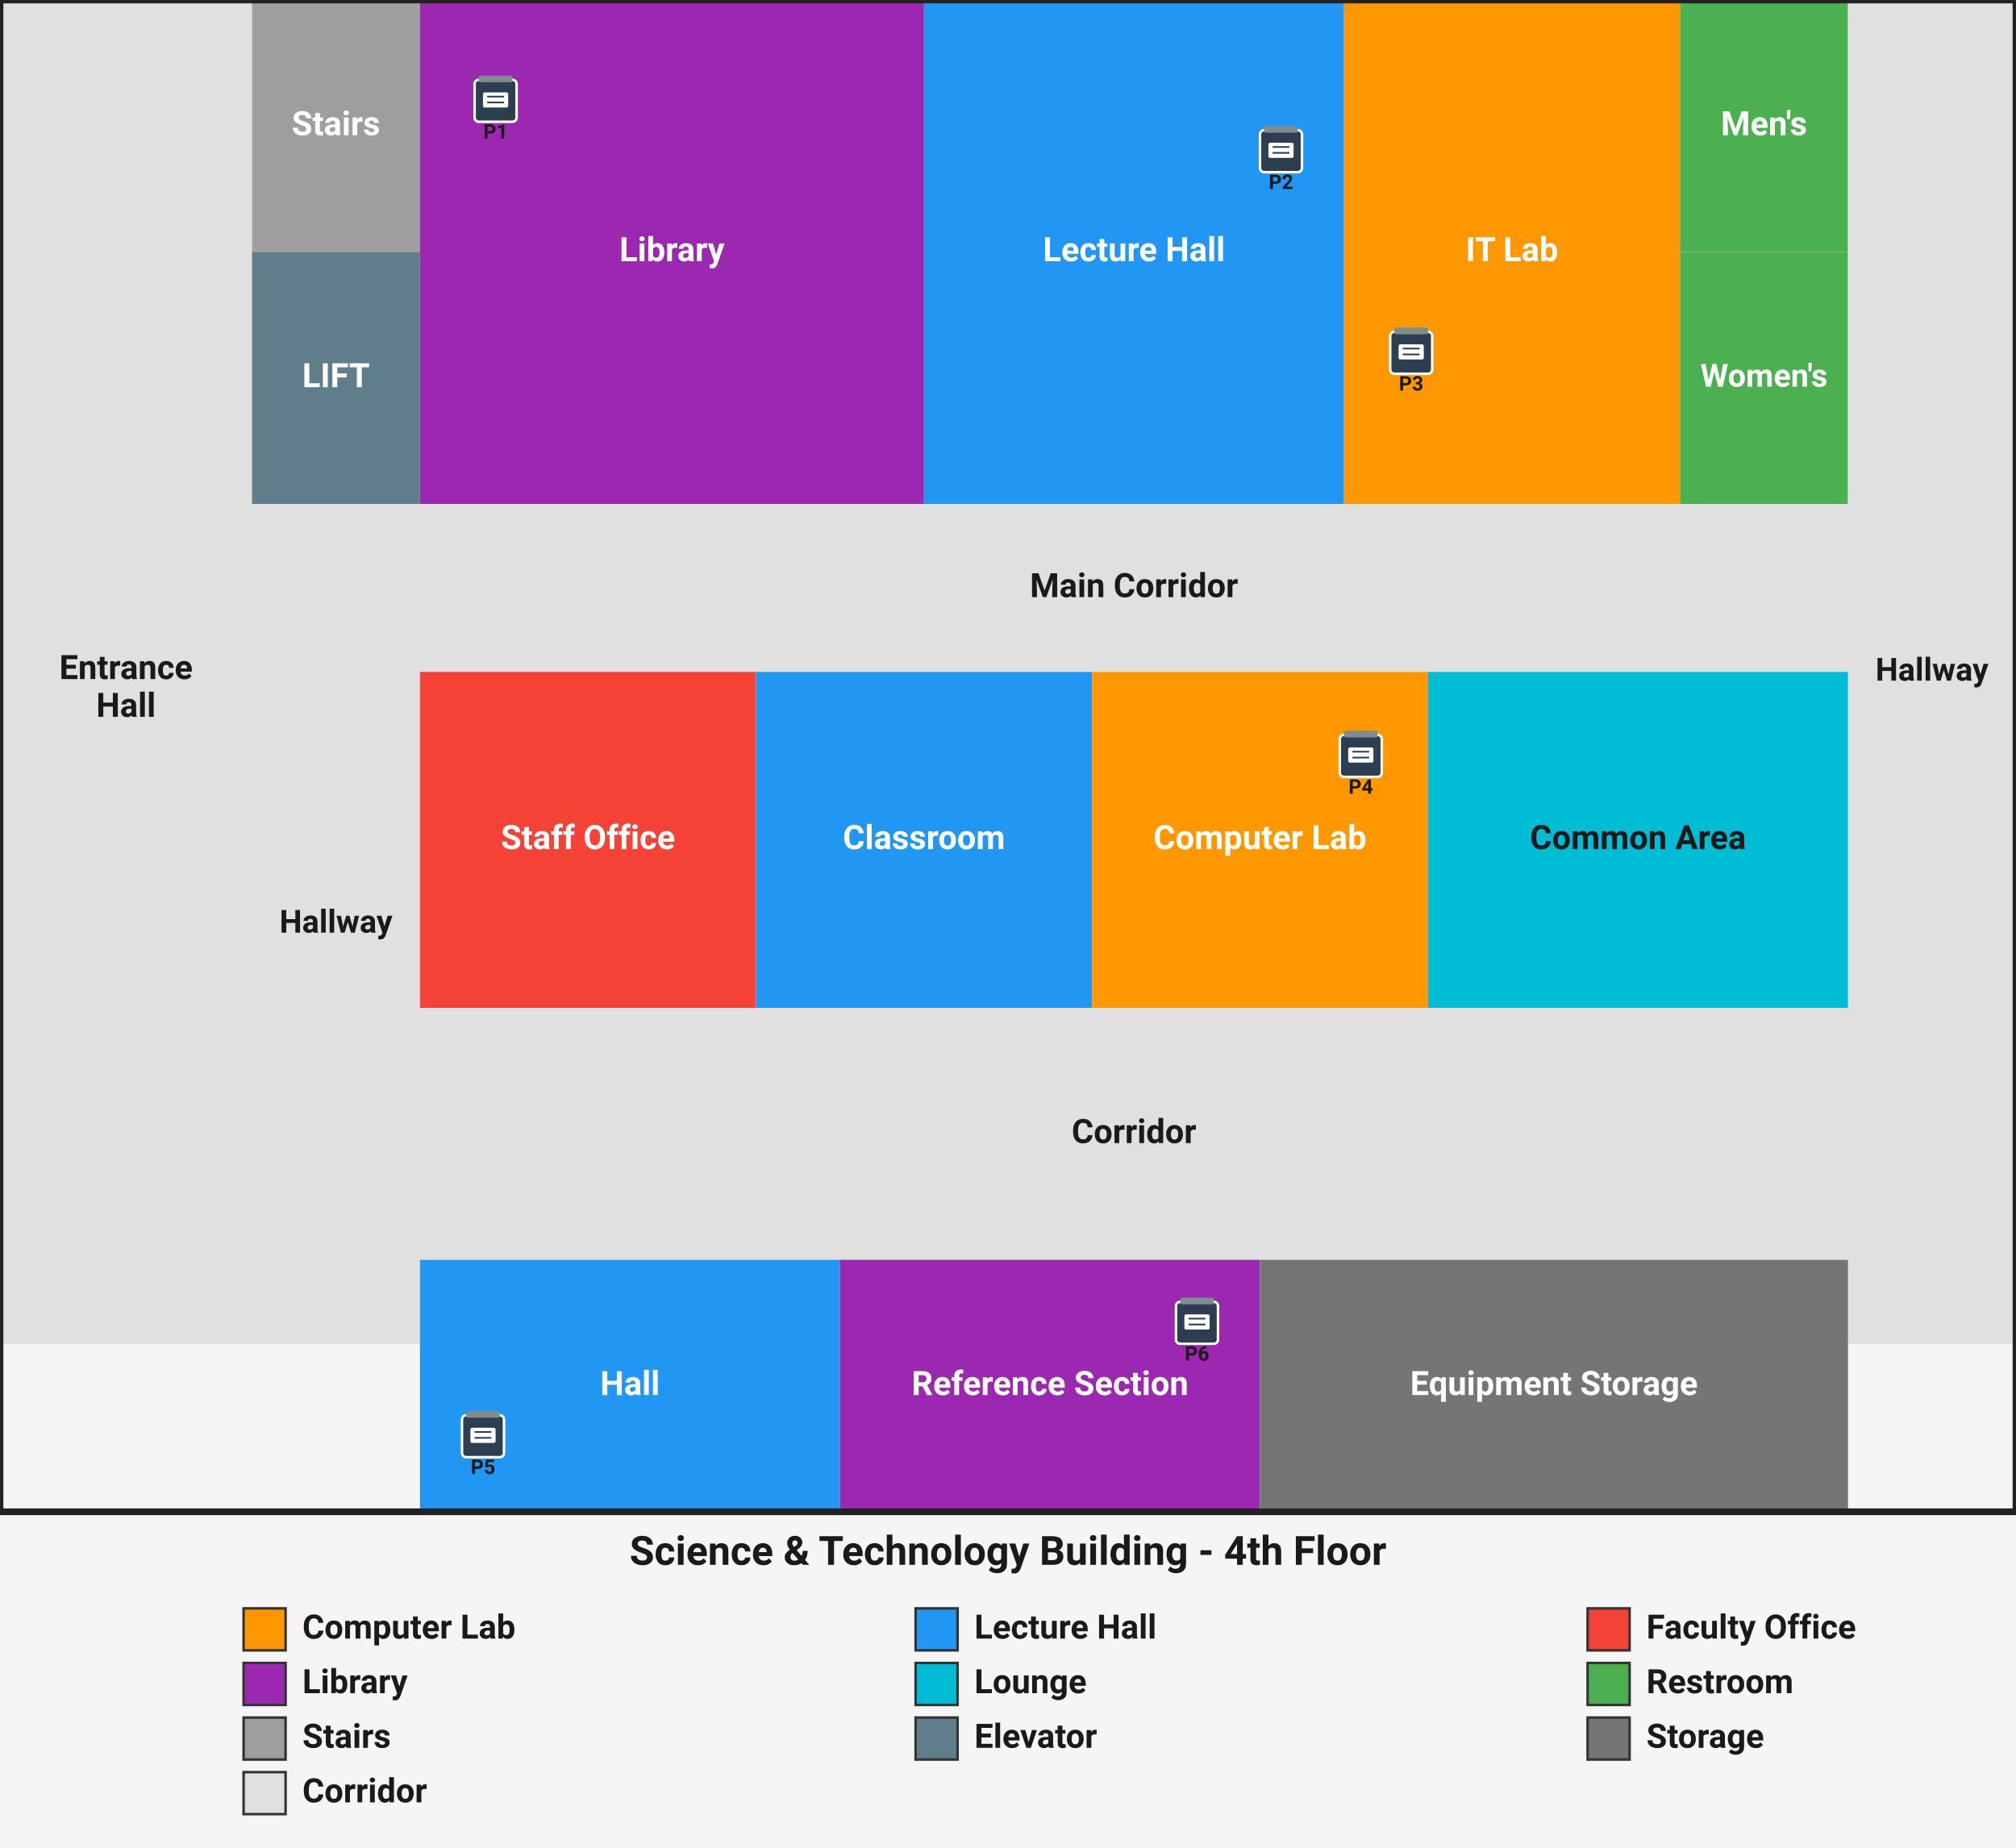
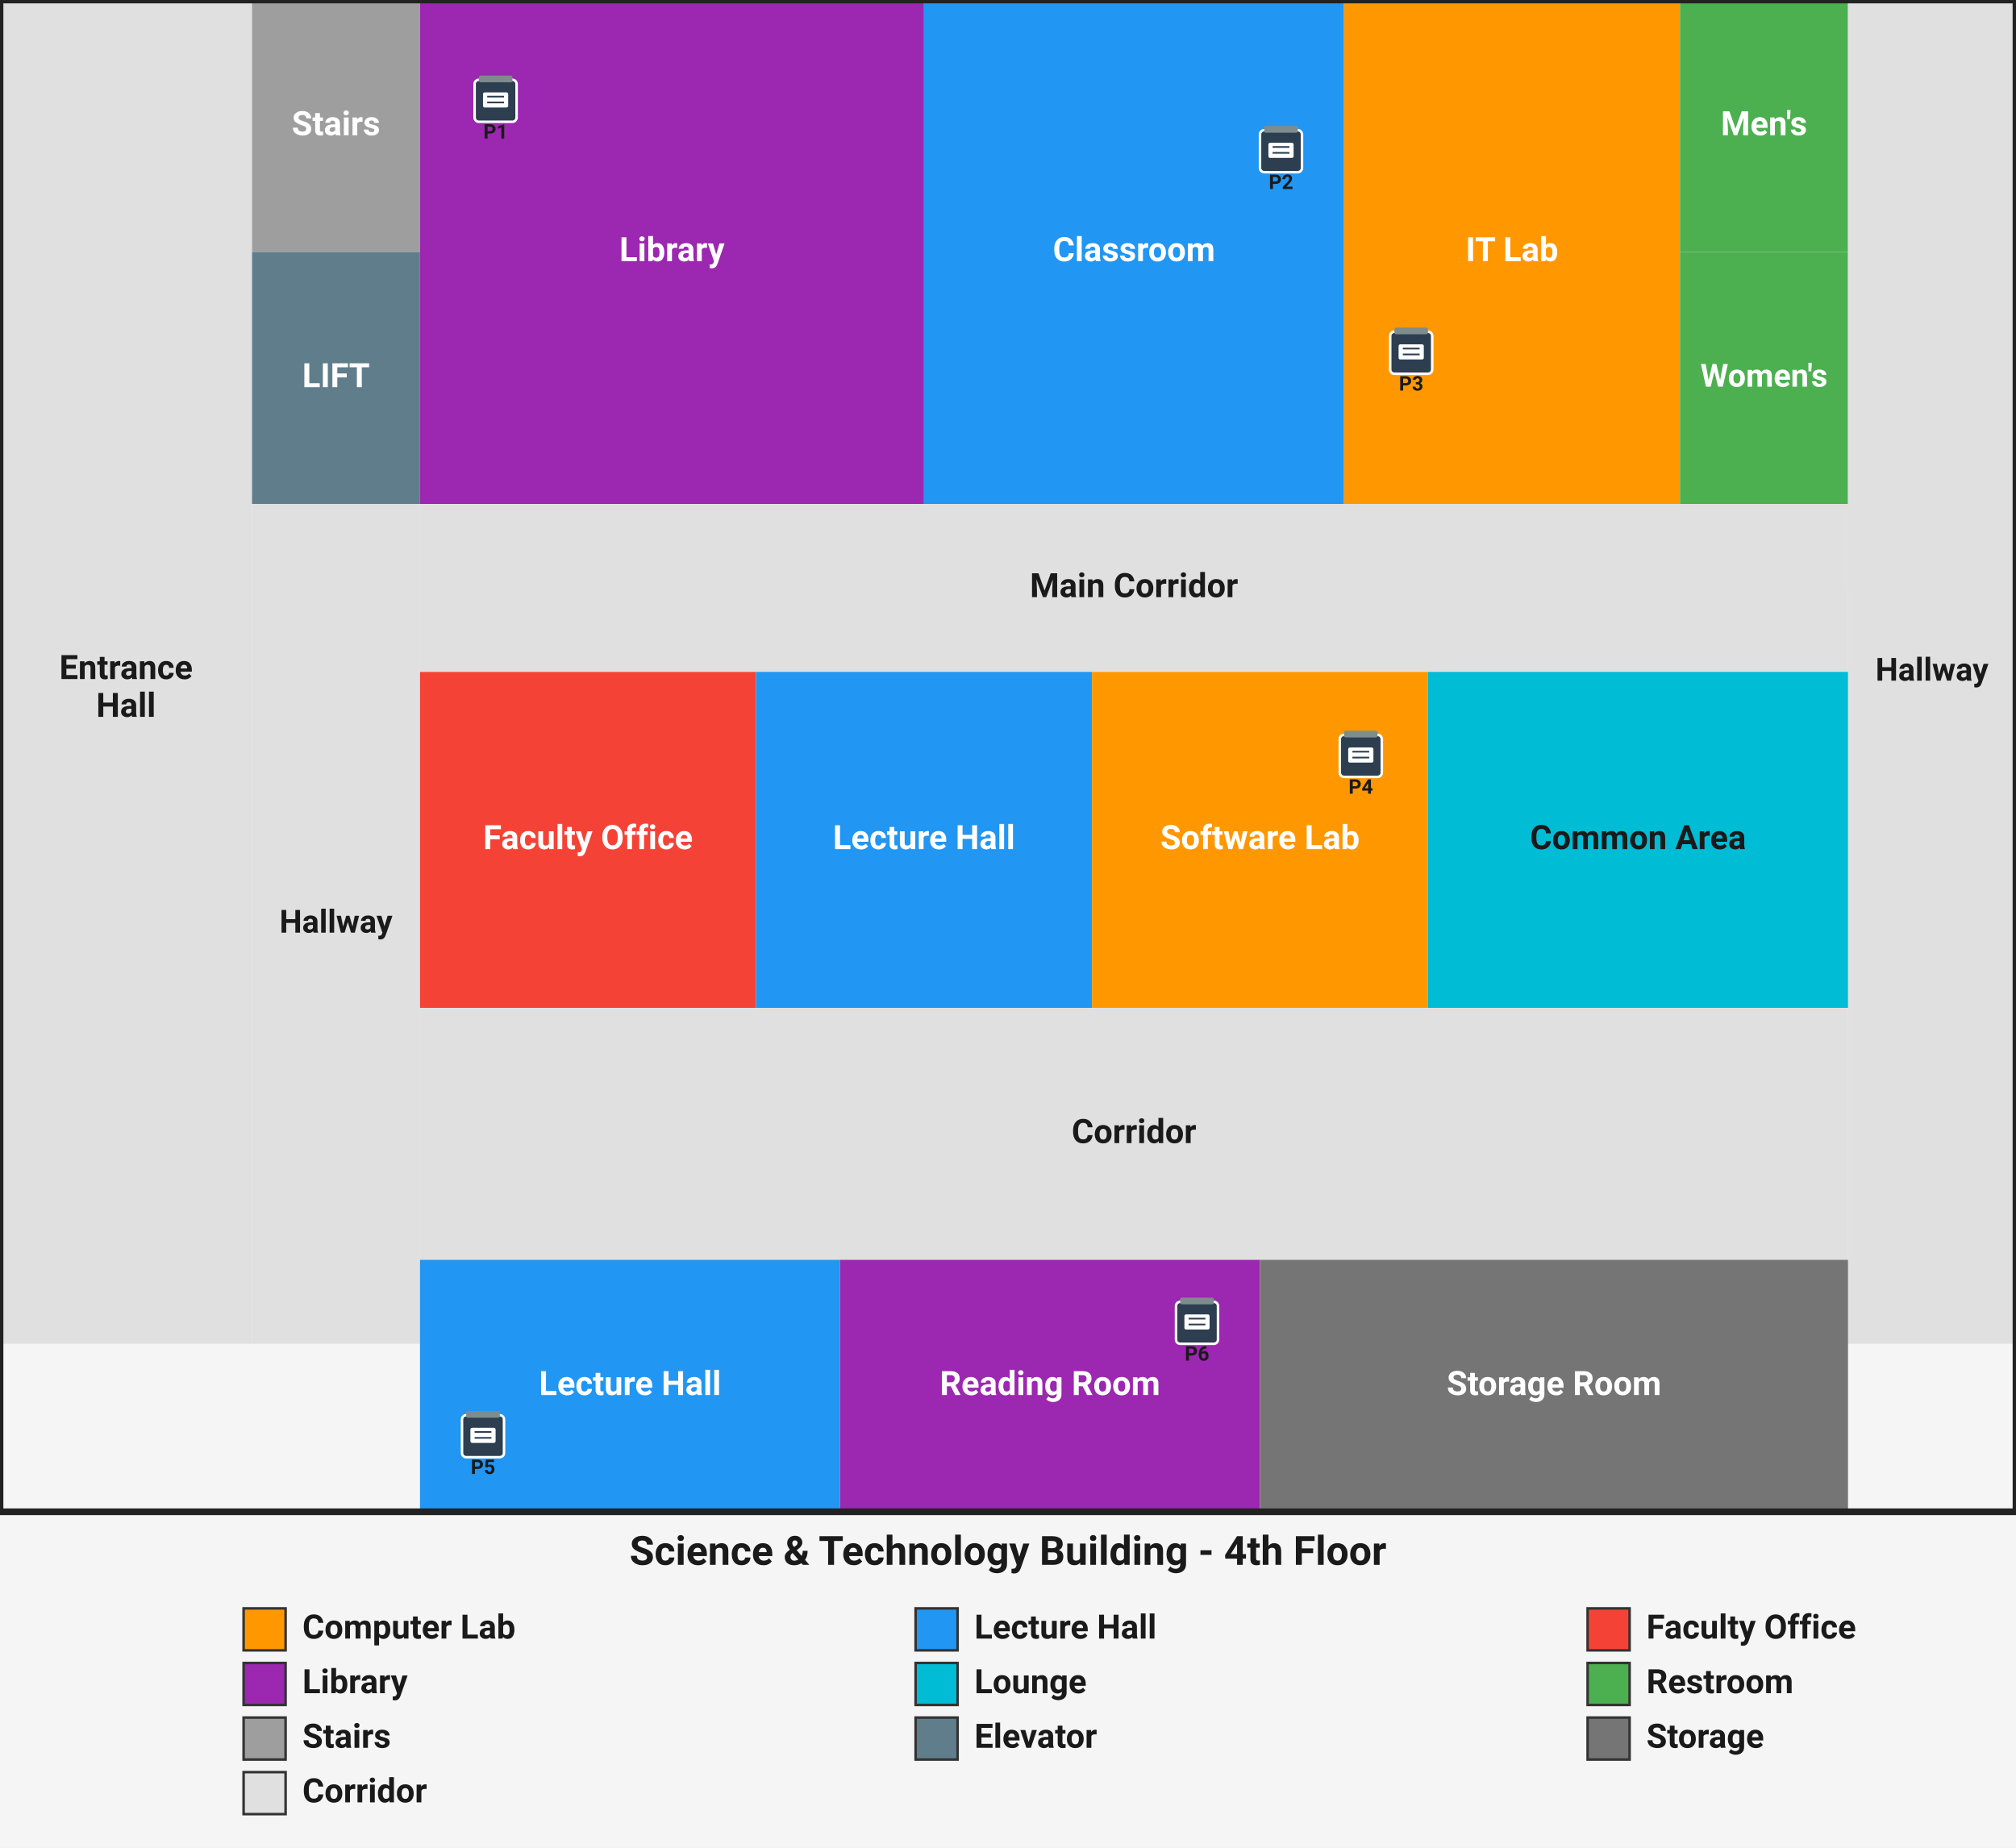
<svg xmlns="http://www.w3.org/2000/svg" viewBox="0 0 2400 2200" width="2400" height="2200" style="display:block; max-width:100%; height:auto;">
  <defs>
    <style>
      text { 
        -webkit-font-smoothing: antialiased;
        -moz-osx-font-smoothing: grayscale;
      }
    </style>
  </defs>
  <rect x="0" y="0" width="2400" height="2200" fill="#f5f5f5" />
  <rect x="0" y="0" width="300" height="1600" fill="#E0E0E0" stroke="none" />
  <g>
    <text x="150.0" y="797.5" font-family="Roboto,Segoe UI,Arial,sans-serif" font-size="40" font-weight="600" fill="#1a1a1a" text-anchor="middle" dominant-baseline="middle">
                  Entrance
                </text>
    <text x="150.0" y="842.5" font-family="Roboto,Segoe UI,Arial,sans-serif" font-size="40" font-weight="600" fill="#1a1a1a" text-anchor="middle" dominant-baseline="middle">
                  Hall
                </text>
  </g>
  <rect x="300" y="0" width="200" height="300" fill="#9E9E9E" stroke="none" />
  <text x="400.0" y="150.0" font-family="Roboto,Segoe UI,Arial,sans-serif" font-size="40" font-weight="600" fill="white" text-anchor="middle" dominant-baseline="middle">
              Stairs
            </text>
  <rect x="300" y="300" width="200" height="300" fill="#607D8B" stroke="none" />
  <text x="400.0" y="450.0" font-family="Roboto,Segoe UI,Arial,sans-serif" font-size="40" font-weight="600" fill="white" text-anchor="middle" dominant-baseline="middle">
              LIFT
            </text>
  <rect x="300" y="600" width="200" height="1000" fill="#E0E0E0" stroke="none" />
  <text x="400.0" y="1100.0" font-family="Roboto,Segoe UI,Arial,sans-serif" font-size="38" font-weight="600" fill="#1a1a1a" text-anchor="middle" dominant-baseline="middle">
              Hallway
            </text>
  <rect x="500" y="0" width="600" height="600" fill="#9C27B0" stroke="none" />
  <text x="800.0" y="300.0" font-family="Roboto,Segoe UI,Arial,sans-serif" font-size="40" font-weight="600" fill="white" text-anchor="middle" dominant-baseline="middle">
              Library
            </text>
  <rect x="1100" y="0" width="500" height="600" fill="#2196F3" stroke="none" />
  <text x="1350.0" y="300.0" font-family="Roboto,Segoe UI,Arial,sans-serif" font-size="40" font-weight="600" fill="white" text-anchor="middle" dominant-baseline="middle">
-               Lecture Hall
+               Classroom
            </text>
  <rect x="1600" y="0" width="400" height="600" fill="#FF9800" stroke="none" />
  <text x="1800.0" y="300.0" font-family="Roboto,Segoe UI,Arial,sans-serif" font-size="40" font-weight="600" fill="white" text-anchor="middle" dominant-baseline="middle">
              IT Lab
            </text>
  <rect x="2000" y="0" width="200" height="300" fill="#4CAF50" stroke="none" />
  <text x="2100.0" y="150.0" font-family="Roboto,Segoe UI,Arial,sans-serif" font-size="40" font-weight="600" fill="white" text-anchor="middle" dominant-baseline="middle">
              Men's
            </text>
  <rect x="2000" y="300" width="200" height="300" fill="#4CAF50" stroke="none" />
  <text x="2100.0" y="450.0" font-family="Roboto,Segoe UI,Arial,sans-serif" font-size="38" font-weight="600" fill="white" text-anchor="middle" dominant-baseline="middle">
              Women's
            </text>
  <rect x="2000" y="600" width="200" height="100" fill="#E0E0E0" stroke="none" />
  <rect x="2200" y="0" width="200" height="1600" fill="#E0E0E0" stroke="none" />
  <text x="2300.0" y="800.0" font-family="Roboto,Segoe UI,Arial,sans-serif" font-size="38" font-weight="600" fill="#1a1a1a" text-anchor="middle" dominant-baseline="middle">
              Hallway
            </text>
  <rect x="500" y="600" width="1700" height="200" fill="#E0E0E0" stroke="none" />
  <text x="1350.0" y="700.0" font-family="Roboto,Segoe UI,Arial,sans-serif" font-size="40" font-weight="600" fill="#1a1a1a" text-anchor="middle" dominant-baseline="middle">
              Main Corridor
            </text>
  <rect x="500" y="800" width="400" height="400" fill="#F44336" stroke="none" />
  <text x="700.0" y="1000.0" font-family="Roboto,Segoe UI,Arial,sans-serif" font-size="40" font-weight="600" fill="white" text-anchor="middle" dominant-baseline="middle">
-               Staff Office
+               Faculty Office
            </text>
  <rect x="900" y="800" width="400" height="400" fill="#2196F3" stroke="none" />
  <text x="1100.0" y="1000.0" font-family="Roboto,Segoe UI,Arial,sans-serif" font-size="40" font-weight="600" fill="white" text-anchor="middle" dominant-baseline="middle">
-               Classroom
+               Lecture Hall
            </text>
  <rect x="1300" y="800" width="400" height="400" fill="#FF9800" stroke="none" />
  <text x="1500.0" y="1000.0" font-family="Roboto,Segoe UI,Arial,sans-serif" font-size="40" font-weight="600" fill="white" text-anchor="middle" dominant-baseline="middle">
-               Computer Lab
+               Software Lab
            </text>
  <rect x="1700" y="800" width="500" height="400" fill="#00BCD4" stroke="none" />
  <text x="1950.0" y="1000.0" font-family="Roboto,Segoe UI,Arial,sans-serif" font-size="40" font-weight="600" fill="#1a1a1a" text-anchor="middle" dominant-baseline="middle">
              Common Area
            </text>
  <rect x="500" y="1200" width="1700" height="300" fill="#E0E0E0" stroke="none" />
  <text x="1350.0" y="1350.0" font-family="Roboto,Segoe UI,Arial,sans-serif" font-size="40" font-weight="600" fill="#1a1a1a" text-anchor="middle" dominant-baseline="middle">
              Corridor
            </text>
  <rect x="500" y="1500" width="500" height="300" fill="#2196F3" stroke="none" />
  <text x="750.0" y="1650.0" font-family="Roboto,Segoe UI,Arial,sans-serif" font-size="40" font-weight="600" fill="white" text-anchor="middle" dominant-baseline="middle">
-               Hall
+               Lecture Hall
            </text>
  <rect x="1000" y="1500" width="500" height="300" fill="#9C27B0" stroke="none" />
  <text x="1250.0" y="1650.0" font-family="Roboto,Segoe UI,Arial,sans-serif" font-size="40" font-weight="600" fill="white" text-anchor="middle" dominant-baseline="middle">
-               Reference Section
+               Reading Room
            </text>
  <rect x="1500" y="1500" width="700" height="300" fill="#757575" stroke="none" />
  <text x="1850.0" y="1650.0" font-family="Roboto,Segoe UI,Arial,sans-serif" font-size="40" font-weight="600" fill="white" text-anchor="middle" dominant-baseline="middle">
-               Equipment Storage
+               Storage Room
            </text>
  <rect x="565.0" y="95.0" width="50" height="50" fill="#2C3E50" stroke="#FFF" stroke-width="3" rx="5" />
  <rect x="570.0" y="90.0" width="40" height="8" fill="#7F8C8D" rx="2" />
  <rect x="575.0" y="110.0" width="30" height="18" fill="white" rx="2" />
  <line x1="580.0" y1="115.0" x2="600.0" y2="115.0" stroke="#2C3E50" stroke-width="2" />
  <line x1="580.0" y1="122.0" x2="600.0" y2="122.0" stroke="#2C3E50" stroke-width="2" />
  <text x="590.0" y="165.0" font-family="Roboto,Segoe UI,Arial,sans-serif" font-size="24" font-weight="700" fill="#1a1a1a" text-anchor="middle">
      P1
    </text>
  <rect x="1500.0" y="155.0" width="50" height="50" fill="#2C3E50" stroke="#FFF" stroke-width="3" rx="5" />
  <rect x="1505.0" y="150.0" width="40" height="8" fill="#7F8C8D" rx="2" />
  <rect x="1510.0" y="170.0" width="30" height="18" fill="white" rx="2" />
  <line x1="1515.0" y1="175.0" x2="1535.0" y2="175.0" stroke="#2C3E50" stroke-width="2" />
  <line x1="1515.0" y1="182.0" x2="1535.0" y2="182.0" stroke="#2C3E50" stroke-width="2" />
  <text x="1525.0" y="225.0" font-family="Roboto,Segoe UI,Arial,sans-serif" font-size="24" font-weight="700" fill="#1a1a1a" text-anchor="middle">
      P2
    </text>
  <rect x="1655.0" y="395.0" width="50" height="50" fill="#2C3E50" stroke="#FFF" stroke-width="3" rx="5" />
  <rect x="1660.0" y="390.0" width="40" height="8" fill="#7F8C8D" rx="2" />
  <rect x="1665.0" y="410.0" width="30" height="18" fill="white" rx="2" />
  <line x1="1670.0" y1="415.0" x2="1690.0" y2="415.0" stroke="#2C3E50" stroke-width="2" />
  <line x1="1670.0" y1="422.0" x2="1690.0" y2="422.0" stroke="#2C3E50" stroke-width="2" />
  <text x="1680.0" y="465.0" font-family="Roboto,Segoe UI,Arial,sans-serif" font-size="24" font-weight="700" fill="#1a1a1a" text-anchor="middle">
      P3
    </text>
  <rect x="1595.0" y="875.0" width="50" height="50" fill="#2C3E50" stroke="#FFF" stroke-width="3" rx="5" />
  <rect x="1600.0" y="870.0" width="40" height="8" fill="#7F8C8D" rx="2" />
  <rect x="1605.0" y="890.0" width="30" height="18" fill="white" rx="2" />
  <line x1="1610.0" y1="895.0" x2="1630.0" y2="895.0" stroke="#2C3E50" stroke-width="2" />
  <line x1="1610.0" y1="902.0" x2="1630.0" y2="902.0" stroke="#2C3E50" stroke-width="2" />
  <text x="1620.0" y="945.0" font-family="Roboto,Segoe UI,Arial,sans-serif" font-size="24" font-weight="700" fill="#1a1a1a" text-anchor="middle">
      P4
    </text>
  <rect x="550.0" y="1685.0" width="50" height="50" fill="#2C3E50" stroke="#FFF" stroke-width="3" rx="5" />
  <rect x="555.0" y="1680.0" width="40" height="8" fill="#7F8C8D" rx="2" />
  <rect x="560.0" y="1700.0" width="30" height="18" fill="white" rx="2" />
  <line x1="565.0" y1="1705.0" x2="585.0" y2="1705.0" stroke="#2C3E50" stroke-width="2" />
  <line x1="565.0" y1="1712.0" x2="585.0" y2="1712.0" stroke="#2C3E50" stroke-width="2" />
  <text x="575.0" y="1755.0" font-family="Roboto,Segoe UI,Arial,sans-serif" font-size="24" font-weight="700" fill="#1a1a1a" text-anchor="middle">
      P5
    </text>
  <rect x="1400.0" y="1550.0" width="50" height="50" fill="#2C3E50" stroke="#FFF" stroke-width="3" rx="5" />
  <rect x="1405.0" y="1545.0" width="40" height="8" fill="#7F8C8D" rx="2" />
  <rect x="1410.0" y="1565.0" width="30" height="18" fill="white" rx="2" />
  <line x1="1415.0" y1="1570.0" x2="1435.0" y2="1570.0" stroke="#2C3E50" stroke-width="2" />
  <line x1="1415.0" y1="1577.0" x2="1435.0" y2="1577.0" stroke="#2C3E50" stroke-width="2" />
  <text x="1425.0" y="1620.0" font-family="Roboto,Segoe UI,Arial,sans-serif" font-size="24" font-weight="700" fill="#1a1a1a" text-anchor="middle">
      P6
    </text>
  <rect x="0" y="0" width="2400" height="1800" fill="none" stroke="#222" stroke-width="8" />
  <text x="1200.0" y="1850" font-family="Roboto,Segoe UI,Arial,sans-serif" font-size="48" font-weight="700" fill="#1a1a1a" text-anchor="middle" dominant-baseline="middle">
          Science &amp; Technology Building - 4th Floor
        </text>
  <rect x="290.0" y="1915.0" width="50" height="50" fill="#FF9800" stroke="#333" stroke-width="3" />
  <text x="360.0" y="1940" font-family="Roboto,Segoe UI,Arial,sans-serif" font-size="40" font-weight="700" fill="#1a1a1a" text-anchor="start" dominant-baseline="middle">
          Computer Lab
        </text>
  <rect x="1090.0" y="1915.0" width="50" height="50" fill="#2196F3" stroke="#333" stroke-width="3" />
  <text x="1160.0" y="1940" font-family="Roboto,Segoe UI,Arial,sans-serif" font-size="40" font-weight="700" fill="#1a1a1a" text-anchor="start" dominant-baseline="middle">
          Lecture Hall
        </text>
  <rect x="1890.0" y="1915.0" width="50" height="50" fill="#F44336" stroke="#333" stroke-width="3" />
  <text x="1960.0" y="1940" font-family="Roboto,Segoe UI,Arial,sans-serif" font-size="40" font-weight="700" fill="#1a1a1a" text-anchor="start" dominant-baseline="middle">
          Faculty Office
        </text>
  <rect x="290.0" y="1980.0" width="50" height="50" fill="#9C27B0" stroke="#333" stroke-width="3" />
  <text x="360.0" y="2005" font-family="Roboto,Segoe UI,Arial,sans-serif" font-size="40" font-weight="700" fill="#1a1a1a" text-anchor="start" dominant-baseline="middle">
          Library
        </text>
  <rect x="1090.0" y="1980.0" width="50" height="50" fill="#00BCD4" stroke="#333" stroke-width="3" />
  <text x="1160.0" y="2005" font-family="Roboto,Segoe UI,Arial,sans-serif" font-size="40" font-weight="700" fill="#1a1a1a" text-anchor="start" dominant-baseline="middle">
          Lounge
        </text>
  <rect x="1890.0" y="1980.0" width="50" height="50" fill="#4CAF50" stroke="#333" stroke-width="3" />
  <text x="1960.0" y="2005" font-family="Roboto,Segoe UI,Arial,sans-serif" font-size="40" font-weight="700" fill="#1a1a1a" text-anchor="start" dominant-baseline="middle">
          Restroom
        </text>
  <rect x="290.0" y="2045.0" width="50" height="50" fill="#9E9E9E" stroke="#333" stroke-width="3" />
  <text x="360.0" y="2070" font-family="Roboto,Segoe UI,Arial,sans-serif" font-size="40" font-weight="700" fill="#1a1a1a" text-anchor="start" dominant-baseline="middle">
          Stairs
        </text>
  <rect x="1090.0" y="2045.0" width="50" height="50" fill="#607D8B" stroke="#333" stroke-width="3" />
  <text x="1160.0" y="2070" font-family="Roboto,Segoe UI,Arial,sans-serif" font-size="40" font-weight="700" fill="#1a1a1a" text-anchor="start" dominant-baseline="middle">
          Elevator
        </text>
  <rect x="1890.0" y="2045.0" width="50" height="50" fill="#757575" stroke="#333" stroke-width="3" />
  <text x="1960.0" y="2070" font-family="Roboto,Segoe UI,Arial,sans-serif" font-size="40" font-weight="700" fill="#1a1a1a" text-anchor="start" dominant-baseline="middle">
          Storage
        </text>
  <rect x="290.0" y="2110.0" width="50" height="50" fill="#E0E0E0" stroke="#333" stroke-width="3" />
  <text x="360.0" y="2135" font-family="Roboto,Segoe UI,Arial,sans-serif" font-size="40" font-weight="700" fill="#1a1a1a" text-anchor="start" dominant-baseline="middle">
          Corridor
        </text>
</svg>
